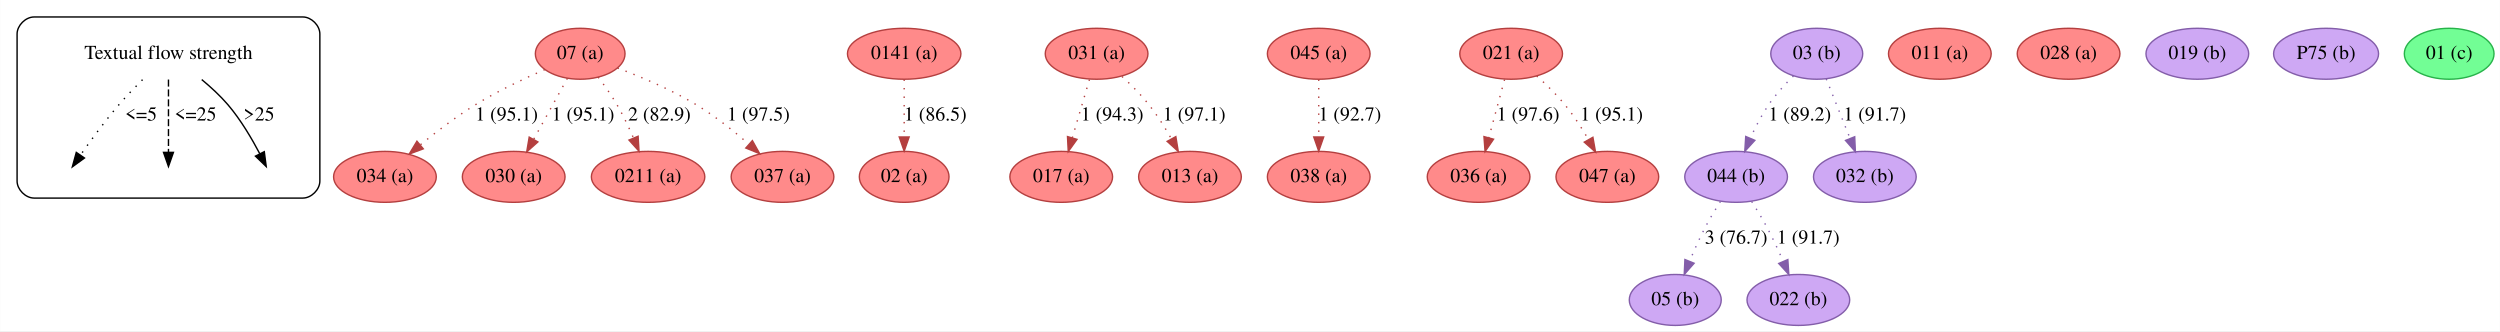
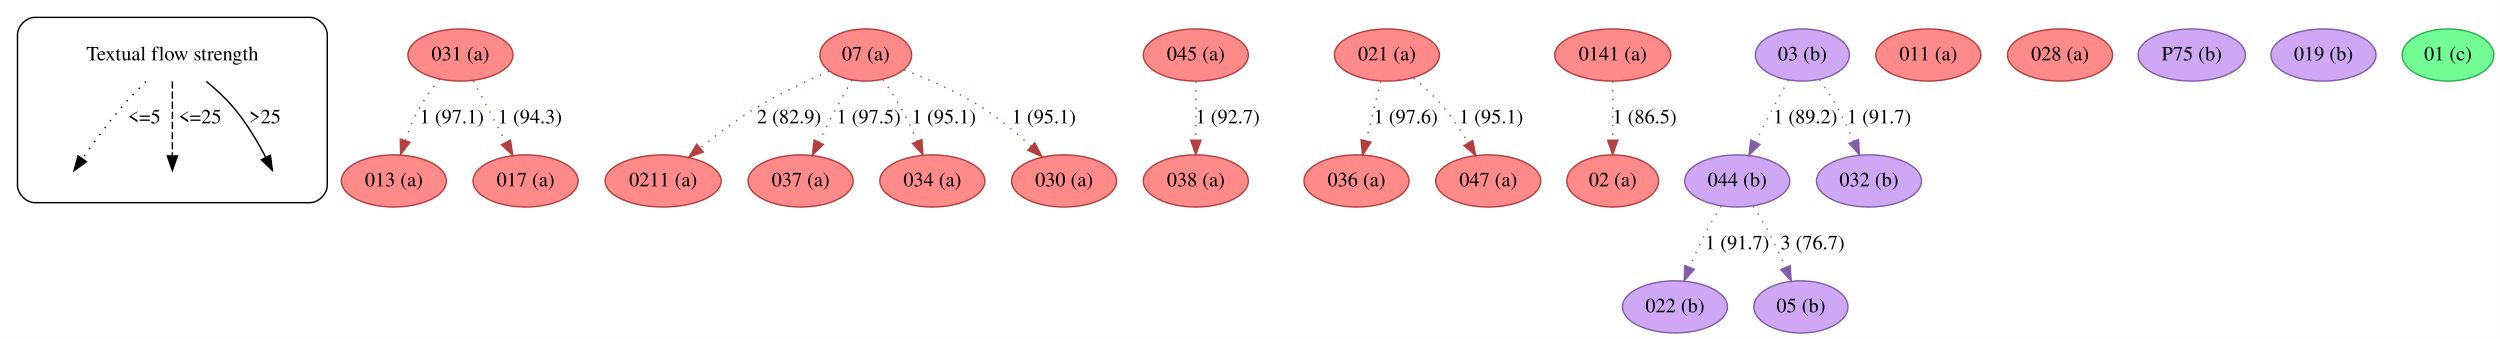
- <svg xmlns="http://www.w3.org/2000/svg" width="1767pt" height="234pt" viewBox="0.00 0.00 1766.85 234.00">
+ <svg xmlns="http://www.w3.org/2000/svg" width="1727pt" height="234pt" viewBox="0.00 0.00 1726.85 234.00">
  <g id="graph0" class="graph" transform="scale(1 1) rotate(0) translate(4 230)">
-     <polygon fill="white" stroke="none" points="-4,4 -4,-230 1762.85,-230 1762.85,4 -4,4" />
+     <polygon fill="white" stroke="none" points="-4,4 -4,-230 1722.85,-230 1722.85,4 -4,4" />
    <g id="clust1" class="cluster">
      <path fill="none" stroke="black" d="M20,-90C20,-90 210,-90 210,-90 216,-90 222,-96 222,-102 222,-102 222,-206 222,-206 222,-212 216,-218 210,-218 210,-218 20,-218 20,-218 14,-218 8,-212 8,-206 8,-206 8,-102 8,-102 8,-96 14,-90 20,-90" />
    </g>
    <g id="node1" class="node">
      <text text-anchor="middle" x="115" y="-188.3" font-family="Times,serif" font-size="14.00">Textual flow strength</text>
    </g>
    <g id="edge1" class="edge">
      <path fill="none" stroke="black" stroke-dasharray="1,5" d="M96.666,-173.686C91.132,-168.194 85.161,-161.989 80,-156 70.171,-144.593 60.072,-130.779 52.914,-120.563" />
      <polygon fill="black" stroke="black" points="55.614,-118.314 47.056,-112.068 49.851,-122.288 55.614,-118.314" />
      <text text-anchor="middle" x="95.5" y="-144.8" font-family="Times,serif" font-size="14.00">&lt;=5  </text>
    </g>
    <g id="edge2" class="edge">
      <path fill="none" stroke="black" stroke-dasharray="5,2" d="M115,-173.799C115,-158.794 115,-137.174 115,-122.409" />
      <polygon fill="black" stroke="black" points="118.5,-122.293 115,-112.293 111.5,-122.293 118.5,-122.293" />
      <text text-anchor="middle" x="134" y="-144.8" font-family="Times,serif" font-size="14.00">  &lt;=25</text>
    </g>
    <g id="edge3" class="edge">
      <path fill="none" stroke="black" d="M138.503,-173.76C144.906,-168.462 151.567,-162.344 157,-156 166.087,-145.39 174.095,-131.689 179.546,-121.313" />
      <polygon fill="black" stroke="black" points="182.722,-122.789 184.091,-112.283 176.469,-119.642 182.722,-122.789" />
      <text text-anchor="middle" x="179" y="-144.8" font-family="Times,serif" font-size="14.00">&gt;25</text>
    </g>
    <g id="node5" class="node">
-       <ellipse fill="#ff8a8a" stroke="#b43f3f" cx="406" cy="-192" rx="31.695" ry="18" />
-       <text text-anchor="middle" x="406" y="-188.3" font-family="Times,serif" font-size="14.00">07 (a)</text>
+       <ellipse fill="#ff8a8a" stroke="#b43f3f" cx="314" cy="-192" rx="36.294" ry="18" />
+       <text text-anchor="middle" x="314" y="-188.3" font-family="Times,serif" font-size="14.00">031 (a)</text>
    </g>
    <g id="node6" class="node">
      <ellipse fill="#ff8a8a" stroke="#b43f3f" cx="268" cy="-105" rx="36.294" ry="18" />
-       <text text-anchor="middle" x="268" y="-101.3" font-family="Times,serif" font-size="14.00">034 (a)</text>
+       <text text-anchor="middle" x="268" y="-101.3" font-family="Times,serif" font-size="14.00">013 (a)</text>
    </g>
    <g id="edge4" class="edge">
-       <path fill="none" stroke="#b43f3f" stroke-dasharray="1,5" d="M380.956,-180.809C366.274,-174.434 347.605,-165.622 332,-156 318.479,-147.664 304.464,-136.981 293.009,-127.633" />
-       <polygon fill="#b43f3f" stroke="#b43f3f" points="295.091,-124.813 285.163,-121.113 290.617,-130.196 295.091,-124.813" />
-       <text text-anchor="middle" x="354" y="-144.8" font-family="Times,serif" font-size="14.00">1 (95.1)</text>
+       <path fill="none" stroke="#b43f3f" stroke-dasharray="1,5" d="M299.713,-175.414C294.903,-169.617 289.8,-162.791 286,-156 281.99,-148.834 278.593,-140.608 275.867,-132.924" />
+       <polygon fill="#b43f3f" stroke="#b43f3f" points="279.138,-131.666 272.675,-123.271 272.492,-133.864 279.138,-131.666" />
+       <text text-anchor="middle" x="308" y="-144.8" font-family="Times,serif" font-size="14.00">1 (97.1)</text>
    </g>
    <g id="node7" class="node">
      <ellipse fill="#ff8a8a" stroke="#b43f3f" cx="359" cy="-105" rx="36.294" ry="18" />
-       <text text-anchor="middle" x="359" y="-101.3" font-family="Times,serif" font-size="14.00">030 (a)</text>
+       <text text-anchor="middle" x="359" y="-101.3" font-family="Times,serif" font-size="14.00">017 (a)</text>
    </g>
    <g id="edge5" class="edge">
-       <path fill="none" stroke="#b43f3f" stroke-dasharray="1,5" d="M396.938,-174.611C390.219,-162.46 380.93,-145.66 373.225,-131.725" />
-       <polygon fill="#b43f3f" stroke="#b43f3f" points="376.097,-129.686 368.195,-122.629 369.971,-133.073 376.097,-129.686" />
-       <text text-anchor="middle" x="408" y="-144.8" font-family="Times,serif" font-size="14.00">1 (95.1)</text>
+       <path fill="none" stroke="#b43f3f" stroke-dasharray="1,5" d="M322.891,-174.207C329.3,-162.099 338.071,-145.533 345.363,-131.759" />
+       <polygon fill="#b43f3f" stroke="#b43f3f" points="348.542,-133.234 350.128,-122.758 342.356,-129.959 348.542,-133.234" />
+       <text text-anchor="middle" x="362" y="-144.8" font-family="Times,serif" font-size="14.00">1 (94.3)</text>
    </g>
    <g id="node8" class="node">
+       <ellipse fill="#ff8a8a" stroke="#b43f3f" cx="594" cy="-192" rx="31.695" ry="18" />
+       <text text-anchor="middle" x="594" y="-188.3" font-family="Times,serif" font-size="14.00">07 (a)</text>
+     </g>
+     <g id="node9" class="node">
      <ellipse fill="#ff8a8a" stroke="#b43f3f" cx="454" cy="-105" rx="40.094" ry="18" />
      <text text-anchor="middle" x="454" y="-101.3" font-family="Times,serif" font-size="14.00">0211 (a)</text>
    </g>
    <g id="edge6" class="edge">
-       <path fill="none" stroke="#b43f3f" stroke-dasharray="1,5" d="M418.693,-175.487C423.203,-169.587 428.119,-162.674 432,-156 436.291,-148.622 440.284,-140.251 443.658,-132.498" />
-       <polygon fill="#b43f3f" stroke="#b43f3f" points="446.947,-133.706 447.577,-123.13 440.489,-131.004 446.947,-133.706" />
-       <text text-anchor="middle" x="462" y="-144.8" font-family="Times,serif" font-size="14.00">2 (82.9)</text>
+       <path fill="none" stroke="#b43f3f" stroke-dasharray="1,5" d="M568.634,-180.813C553.76,-174.44 534.839,-165.628 519,-156 505.392,-147.729 491.267,-137.14 479.674,-127.838" />
+       <polygon fill="#b43f3f" stroke="#b43f3f" points="481.683,-124.96 471.724,-121.344 477.254,-130.381 481.683,-124.96" />
+       <text text-anchor="middle" x="541" y="-144.8" font-family="Times,serif" font-size="14.00">2 (82.9)</text>
    </g>
-     <g id="node9" class="node">
+     <g id="node10" class="node">
      <ellipse fill="#ff8a8a" stroke="#b43f3f" cx="549" cy="-105" rx="36.294" ry="18" />
      <text text-anchor="middle" x="549" y="-101.3" font-family="Times,serif" font-size="14.00">037 (a)</text>
    </g>
    <g id="edge7" class="edge">
-       <path fill="none" stroke="#b43f3f" stroke-dasharray="1,5" d="M432.407,-181.916C448.951,-175.703 470.396,-166.673 488,-156 501.063,-148.08 514.326,-137.567 525.133,-128.226" />
-       <polygon fill="#b43f3f" stroke="#b43f3f" points="527.706,-130.622 532.874,-121.373 523.066,-125.38 527.706,-130.622" />
-       <text text-anchor="middle" x="532" y="-144.8" font-family="Times,serif" font-size="14.00">1 (97.5)</text>
-     </g>
-     <g id="node10" class="node">
-       <ellipse fill="#ff8a8a" stroke="#b43f3f" cx="635" cy="-192" rx="40.094" ry="18" />
-       <text text-anchor="middle" x="635" y="-188.3" font-family="Times,serif" font-size="14.00">0141 (a)</text>
+       <path fill="none" stroke="#b43f3f" stroke-dasharray="1,5" d="M584.45,-174.723C581.076,-168.861 577.302,-162.17 574,-156 569.833,-148.213 565.469,-139.645 561.575,-131.834" />
+       <polygon fill="#b43f3f" stroke="#b43f3f" points="564.672,-130.2 557.104,-122.785 558.397,-133.301 564.672,-130.2" />
+       <text text-anchor="middle" x="596" y="-144.8" font-family="Times,serif" font-size="14.00">1 (97.5)</text>
    </g>
    <g id="node11" class="node">
-       <ellipse fill="#ff8a8a" stroke="#b43f3f" cx="635" cy="-105" rx="31.695" ry="18" />
-       <text text-anchor="middle" x="635" y="-101.3" font-family="Times,serif" font-size="14.00">02 (a)</text>
+       <ellipse fill="#ff8a8a" stroke="#b43f3f" cx="640" cy="-105" rx="36.294" ry="18" />
+       <text text-anchor="middle" x="640" y="-101.3" font-family="Times,serif" font-size="14.00">034 (a)</text>
    </g>
    <g id="edge8" class="edge">
-       <path fill="none" stroke="#b43f3f" stroke-dasharray="1,5" d="M635,-173.799C635,-162.163 635,-146.548 635,-133.237" />
-       <polygon fill="#b43f3f" stroke="#b43f3f" points="638.5,-133.175 635,-123.175 631.5,-133.175 638.5,-133.175" />
-       <text text-anchor="middle" x="657" y="-144.8" font-family="Times,serif" font-size="14.00">1 (86.5)</text>
+       <path fill="none" stroke="#b43f3f" stroke-dasharray="1,5" d="M605.884,-175.022C609.972,-169.187 614.417,-162.438 618,-156 622.15,-148.542 626.102,-140.148 629.481,-132.398" />
+       <polygon fill="#b43f3f" stroke="#b43f3f" points="632.764,-133.619 633.427,-123.044 626.315,-130.897 632.764,-133.619" />
+       <text text-anchor="middle" x="648" y="-144.8" font-family="Times,serif" font-size="14.00">1 (95.1)</text>
    </g>
    <g id="node12" class="node">
-       <ellipse fill="#ff8a8a" stroke="#b43f3f" cx="771" cy="-192" rx="36.294" ry="18" />
-       <text text-anchor="middle" x="771" y="-188.3" font-family="Times,serif" font-size="14.00">031 (a)</text>
+       <ellipse fill="#ff8a8a" stroke="#b43f3f" cx="731" cy="-105" rx="36.294" ry="18" />
+       <text text-anchor="middle" x="731" y="-101.3" font-family="Times,serif" font-size="14.00">030 (a)</text>
+     </g>
+     <g id="edge9" class="edge">
+       <path fill="none" stroke="#b43f3f" stroke-dasharray="1,5" d="M620.606,-181.735C636.684,-175.569 657.24,-166.654 674,-156 686.097,-148.31 698.215,-138.116 708.149,-128.939" />
+       <polygon fill="#b43f3f" stroke="#b43f3f" points="710.759,-131.287 715.605,-121.865 705.941,-126.209 710.759,-131.287" />
+       <text text-anchor="middle" x="717" y="-144.8" font-family="Times,serif" font-size="14.00">1 (95.1)</text>
    </g>
    <g id="node13" class="node">
-       <ellipse fill="#ff8a8a" stroke="#b43f3f" cx="746" cy="-105" rx="36.294" ry="18" />
-       <text text-anchor="middle" x="746" y="-101.3" font-family="Times,serif" font-size="14.00">017 (a)</text>
-     </g>
-     <g id="edge9" class="edge">
-       <path fill="none" stroke="#b43f3f" stroke-dasharray="1,5" d="M765.941,-173.799C762.462,-161.97 757.774,-146.03 753.817,-132.578" />
-       <polygon fill="#b43f3f" stroke="#b43f3f" points="757.146,-131.491 750.966,-122.885 750.43,-133.467 757.146,-131.491" />
-       <text text-anchor="middle" x="782" y="-144.8" font-family="Times,serif" font-size="14.00">1 (94.3)</text>
+       <ellipse fill="#ff8a8a" stroke="#b43f3f" cx="822" cy="-192" rx="36.294" ry="18" />
+       <text text-anchor="middle" x="822" y="-188.3" font-family="Times,serif" font-size="14.00">045 (a)</text>
    </g>
    <g id="node14" class="node">
-       <ellipse fill="#ff8a8a" stroke="#b43f3f" cx="837" cy="-105" rx="36.294" ry="18" />
-       <text text-anchor="middle" x="837" y="-101.3" font-family="Times,serif" font-size="14.00">013 (a)</text>
+       <ellipse fill="#ff8a8a" stroke="#b43f3f" cx="822" cy="-105" rx="36.294" ry="18" />
+       <text text-anchor="middle" x="822" y="-101.3" font-family="Times,serif" font-size="14.00">038 (a)</text>
    </g>
    <g id="edge10" class="edge">
-       <path fill="none" stroke="#b43f3f" stroke-dasharray="1,5" d="M788.984,-175.92C795.393,-170.066 802.404,-163.073 808,-156 813.818,-148.647 819.252,-140.001 823.808,-131.985" />
-       <polygon fill="#b43f3f" stroke="#b43f3f" points="827.004,-133.434 828.723,-122.979 820.86,-130.08 827.004,-133.434" />
-       <text text-anchor="middle" x="840" y="-144.8" font-family="Times,serif" font-size="14.00">1 (97.1)</text>
+       <path fill="none" stroke="#b43f3f" stroke-dasharray="1,5" d="M822,-173.799C822,-162.163 822,-146.548 822,-133.237" />
+       <polygon fill="#b43f3f" stroke="#b43f3f" points="825.5,-133.175 822,-123.175 818.5,-133.175 825.5,-133.175" />
+       <text text-anchor="middle" x="844" y="-144.8" font-family="Times,serif" font-size="14.00">1 (92.7)</text>
    </g>
    <g id="node15" class="node">
-       <ellipse fill="#ff8a8a" stroke="#b43f3f" cx="928" cy="-192" rx="36.294" ry="18" />
-       <text text-anchor="middle" x="928" y="-188.3" font-family="Times,serif" font-size="14.00">045 (a)</text>
+       <ellipse fill="#ff8a8a" stroke="#b43f3f" cx="954" cy="-192" rx="36.294" ry="18" />
+       <text text-anchor="middle" x="954" y="-188.3" font-family="Times,serif" font-size="14.00">021 (a)</text>
    </g>
    <g id="node16" class="node">
-       <ellipse fill="#ff8a8a" stroke="#b43f3f" cx="928" cy="-105" rx="36.294" ry="18" />
-       <text text-anchor="middle" x="928" y="-101.3" font-family="Times,serif" font-size="14.00">038 (a)</text>
+       <ellipse fill="#ff8a8a" stroke="#b43f3f" cx="933" cy="-105" rx="36.294" ry="18" />
+       <text text-anchor="middle" x="933" y="-101.3" font-family="Times,serif" font-size="14.00">036 (a)</text>
    </g>
    <g id="edge11" class="edge">
-       <path fill="none" stroke="#b43f3f" stroke-dasharray="1,5" d="M928,-173.799C928,-162.163 928,-146.548 928,-133.237" />
-       <polygon fill="#b43f3f" stroke="#b43f3f" points="931.5,-133.175 928,-123.175 924.5,-133.175 931.5,-133.175" />
-       <text text-anchor="middle" x="950" y="-144.8" font-family="Times,serif" font-size="14.00">1 (92.7)</text>
+       <path fill="none" stroke="#b43f3f" stroke-dasharray="1,5" d="M949.75,-173.799C946.857,-162.086 942.967,-146.342 939.664,-132.974" />
+       <polygon fill="#b43f3f" stroke="#b43f3f" points="942.968,-131.754 937.172,-122.885 936.172,-133.433 942.968,-131.754" />
+       <text text-anchor="middle" x="967" y="-144.8" font-family="Times,serif" font-size="14.00">1 (97.6)</text>
    </g>
    <g id="node17" class="node">
-       <ellipse fill="#ff8a8a" stroke="#b43f3f" cx="1064" cy="-192" rx="36.294" ry="18" />
-       <text text-anchor="middle" x="1064" y="-188.3" font-family="Times,serif" font-size="14.00">021 (a)</text>
+       <ellipse fill="#ff8a8a" stroke="#b43f3f" cx="1024" cy="-105" rx="36.294" ry="18" />
+       <text text-anchor="middle" x="1024" y="-101.3" font-family="Times,serif" font-size="14.00">047 (a)</text>
+     </g>
+     <g id="edge12" class="edge">
+       <path fill="none" stroke="#b43f3f" stroke-dasharray="1,5" d="M972.495,-176.307C979.349,-170.39 986.925,-163.254 993,-156 999.289,-148.49 1005.22,-139.59 1010.17,-131.395" />
+       <polygon fill="#b43f3f" stroke="#b43f3f" points="1013.31,-132.957 1015.32,-122.554 1007.26,-129.434 1013.31,-132.957" />
+       <text text-anchor="middle" x="1026" y="-144.8" font-family="Times,serif" font-size="14.00">1 (95.1)</text>
    </g>
    <g id="node18" class="node">
-       <ellipse fill="#ff8a8a" stroke="#b43f3f" cx="1041" cy="-105" rx="36.294" ry="18" />
-       <text text-anchor="middle" x="1041" y="-101.3" font-family="Times,serif" font-size="14.00">036 (a)</text>
-     </g>
-     <g id="edge12" class="edge">
-       <path fill="none" stroke="#b43f3f" stroke-dasharray="1,5" d="M1059.35,-173.799C1056.14,-161.97 1051.83,-146.03 1048.19,-132.578" />
-       <polygon fill="#b43f3f" stroke="#b43f3f" points="1051.56,-131.624 1045.57,-122.885 1044.8,-133.452 1051.56,-131.624" />
-       <text text-anchor="middle" x="1076" y="-144.8" font-family="Times,serif" font-size="14.00">1 (97.6)</text>
+       <ellipse fill="#ff8a8a" stroke="#b43f3f" cx="1110" cy="-192" rx="40.094" ry="18" />
+       <text text-anchor="middle" x="1110" y="-188.3" font-family="Times,serif" font-size="14.00">0141 (a)</text>
    </g>
    <g id="node19" class="node">
-       <ellipse fill="#ff8a8a" stroke="#b43f3f" cx="1132" cy="-105" rx="36.294" ry="18" />
-       <text text-anchor="middle" x="1132" y="-101.3" font-family="Times,serif" font-size="14.00">047 (a)</text>
+       <ellipse fill="#ff8a8a" stroke="#b43f3f" cx="1110" cy="-105" rx="31.695" ry="18" />
+       <text text-anchor="middle" x="1110" y="-101.3" font-family="Times,serif" font-size="14.00">02 (a)</text>
    </g>
    <g id="edge13" class="edge">
-       <path fill="none" stroke="#b43f3f" stroke-dasharray="1,5" d="M1082.05,-176.285C1088.73,-170.365 1096.11,-163.233 1102,-156 1108.13,-148.472 1113.88,-139.567 1118.67,-131.373" />
-       <polygon fill="#b43f3f" stroke="#b43f3f" points="1121.79,-132.967 1123.64,-122.536 1115.69,-129.534 1121.79,-132.967" />
-       <text text-anchor="middle" x="1135" y="-144.8" font-family="Times,serif" font-size="14.00">1 (95.1)</text>
+       <path fill="none" stroke="#b43f3f" stroke-dasharray="1,5" d="M1110,-173.799C1110,-162.163 1110,-146.548 1110,-133.237" />
+       <polygon fill="#b43f3f" stroke="#b43f3f" points="1113.5,-133.175 1110,-123.175 1106.5,-133.175 1113.5,-133.175" />
+       <text text-anchor="middle" x="1132" y="-144.8" font-family="Times,serif" font-size="14.00">1 (86.5)</text>
    </g>
    <g id="node20" class="node">
-       <ellipse fill="#cea8f4" stroke="#835da9" cx="1280" cy="-192" rx="32.494" ry="18" />
-       <text text-anchor="middle" x="1280" y="-188.3" font-family="Times,serif" font-size="14.00">03 (b)</text>
+       <ellipse fill="#cea8f4" stroke="#835da9" cx="1196" cy="-105" rx="36.294" ry="18" />
+       <text text-anchor="middle" x="1196" y="-101.3" font-family="Times,serif" font-size="14.00">044 (b)</text>
    </g>
    <g id="node21" class="node">
-       <ellipse fill="#cea8f4" stroke="#835da9" cx="1223" cy="-105" rx="36.294" ry="18" />
-       <text text-anchor="middle" x="1223" y="-101.3" font-family="Times,serif" font-size="14.00">044 (b)</text>
+       <ellipse fill="#cea8f4" stroke="#835da9" cx="1153" cy="-18" rx="36.294" ry="18" />
+       <text text-anchor="middle" x="1153" y="-14.3" font-family="Times,serif" font-size="14.00">022 (b)</text>
    </g>
    <g id="edge14" class="edge">
-       <path fill="none" stroke="#835da9" stroke-dasharray="1,5" d="M1263.54,-176.321C1257.53,-170.405 1250.98,-163.266 1246,-156 1241.01,-148.717 1236.62,-140.175 1233.05,-132.234" />
-       <polygon fill="#835da9" stroke="#835da9" points="1236.25,-130.809 1229.13,-122.969 1229.81,-133.542 1236.25,-130.809" />
-       <text text-anchor="middle" x="1268" y="-144.8" font-family="Times,serif" font-size="14.00">1 (89.2)</text>
+       <path fill="none" stroke="#835da9" stroke-dasharray="1,5" d="M1184.91,-87.592C1181.23,-81.832 1177.24,-75.241 1174,-69 1170.09,-61.482 1166.34,-53.07 1163.11,-45.322" />
+       <polygon fill="#835da9" stroke="#835da9" points="1166.32,-43.939 1159.33,-35.98 1159.83,-46.563 1166.32,-43.939" />
+       <text text-anchor="middle" x="1196" y="-57.8" font-family="Times,serif" font-size="14.00">1 (91.7)</text>
    </g>
    <g id="node22" class="node">
-       <ellipse fill="#cea8f4" stroke="#835da9" cx="1314" cy="-105" rx="36.294" ry="18" />
-       <text text-anchor="middle" x="1314" y="-101.3" font-family="Times,serif" font-size="14.00">032 (b)</text>
+       <ellipse fill="#cea8f4" stroke="#835da9" cx="1240" cy="-18" rx="32.494" ry="18" />
+       <text text-anchor="middle" x="1240" y="-14.3" font-family="Times,serif" font-size="14.00">05 (b)</text>
    </g>
    <g id="edge15" class="edge">
-       <path fill="none" stroke="#835da9" stroke-dasharray="1,5" d="M1286.72,-174.207C1291.51,-162.216 1298.06,-145.851 1303.54,-132.157" />
-       <polygon fill="#835da9" stroke="#835da9" points="1306.83,-133.343 1307.3,-122.758 1300.33,-130.743 1306.83,-133.343" />
-       <text text-anchor="middle" x="1321" y="-144.8" font-family="Times,serif" font-size="14.00">1 (91.7)</text>
+       <path fill="none" stroke="#835da9" stroke-dasharray="1,5" d="M1207.03,-87.56C1210.71,-81.798 1214.7,-75.213 1218,-69 1222,-61.46 1225.91,-53.042 1229.29,-45.295" />
+       <polygon fill="#835da9" stroke="#835da9" points="1232.57,-46.53 1233.27,-35.958 1226.13,-43.788 1232.57,-46.53" />
+       <text text-anchor="middle" x="1248" y="-57.8" font-family="Times,serif" font-size="14.00">3 (76.7)</text>
    </g>
    <g id="node23" class="node">
-       <ellipse fill="#cea8f4" stroke="#835da9" cx="1180" cy="-18" rx="32.494" ry="18" />
-       <text text-anchor="middle" x="1180" y="-14.3" font-family="Times,serif" font-size="14.00">05 (b)</text>
+       <ellipse fill="#cea8f4" stroke="#835da9" cx="1241" cy="-192" rx="32.494" ry="18" />
+       <text text-anchor="middle" x="1241" y="-188.3" font-family="Times,serif" font-size="14.00">03 (b)</text>
    </g>
    <g id="edge16" class="edge">
-       <path fill="none" stroke="#835da9" stroke-dasharray="1,5" d="M1211.91,-87.592C1208.23,-81.832 1204.24,-75.241 1201,-69 1197.09,-61.482 1193.34,-53.07 1190.11,-45.322" />
-       <polygon fill="#835da9" stroke="#835da9" points="1193.32,-43.939 1186.33,-35.98 1186.83,-46.563 1193.32,-43.939" />
-       <text text-anchor="middle" x="1223" y="-57.8" font-family="Times,serif" font-size="14.00">3 (76.7)</text>
+       <path fill="none" stroke="#835da9" stroke-dasharray="1,5" d="M1231.45,-174.723C1228.08,-168.861 1224.3,-162.17 1221,-156 1216.83,-148.213 1212.47,-139.645 1208.58,-131.834" />
+       <polygon fill="#835da9" stroke="#835da9" points="1211.67,-130.2 1204.1,-122.785 1205.4,-133.301 1211.67,-130.2" />
+       <text text-anchor="middle" x="1243" y="-144.8" font-family="Times,serif" font-size="14.00">1 (89.2)</text>
    </g>
    <g id="node24" class="node">
-       <ellipse fill="#cea8f4" stroke="#835da9" cx="1267" cy="-18" rx="36.294" ry="18" />
-       <text text-anchor="middle" x="1267" y="-14.3" font-family="Times,serif" font-size="14.00">022 (b)</text>
+       <ellipse fill="#cea8f4" stroke="#835da9" cx="1287" cy="-105" rx="36.294" ry="18" />
+       <text text-anchor="middle" x="1287" y="-101.3" font-family="Times,serif" font-size="14.00">032 (b)</text>
    </g>
    <g id="edge17" class="edge">
-       <path fill="none" stroke="#835da9" stroke-dasharray="1,5" d="M1234.03,-87.56C1237.71,-81.798 1241.7,-75.213 1245,-69 1249,-61.46 1252.91,-53.042 1256.29,-45.295" />
-       <polygon fill="#835da9" stroke="#835da9" points="1259.57,-46.53 1260.27,-35.958 1253.13,-43.788 1259.57,-46.53" />
-       <text text-anchor="middle" x="1274" y="-57.8" font-family="Times,serif" font-size="14.00">1 (91.7)</text>
+       <path fill="none" stroke="#835da9" stroke-dasharray="1,5" d="M1252.88,-175.022C1256.97,-169.187 1261.42,-162.438 1265,-156 1269.15,-148.542 1273.1,-140.148 1276.48,-132.398" />
+       <polygon fill="#835da9" stroke="#835da9" points="1279.76,-133.619 1280.43,-123.044 1273.31,-130.897 1279.76,-133.619" />
+       <text text-anchor="middle" x="1294" y="-144.8" font-family="Times,serif" font-size="14.00">1 (91.7)</text>
    </g>
    <g id="node25" class="node">
-       <ellipse fill="#ff8a8a" stroke="#b43f3f" cx="1367" cy="-192" rx="36.294" ry="18" />
-       <text text-anchor="middle" x="1367" y="-188.3" font-family="Times,serif" font-size="14.00">011 (a)</text>
+       <ellipse fill="#ff8a8a" stroke="#b43f3f" cx="1328" cy="-192" rx="36.294" ry="18" />
+       <text text-anchor="middle" x="1328" y="-188.3" font-family="Times,serif" font-size="14.00">011 (a)</text>
    </g>
    <g id="node26" class="node">
-       <ellipse fill="#ff8a8a" stroke="#b43f3f" cx="1458" cy="-192" rx="36.294" ry="18" />
-       <text text-anchor="middle" x="1458" y="-188.3" font-family="Times,serif" font-size="14.00">028 (a)</text>
+       <ellipse fill="#ff8a8a" stroke="#b43f3f" cx="1419" cy="-192" rx="36.294" ry="18" />
+       <text text-anchor="middle" x="1419" y="-188.3" font-family="Times,serif" font-size="14.00">028 (a)</text>
    </g>
    <g id="node27" class="node">
-       <ellipse fill="#cea8f4" stroke="#835da9" cx="1549" cy="-192" rx="36.294" ry="18" />
-       <text text-anchor="middle" x="1549" y="-188.3" font-family="Times,serif" font-size="14.00">019 (b)</text>
+       <ellipse fill="#cea8f4" stroke="#835da9" cx="1510" cy="-192" rx="37.093" ry="18" />
+       <text text-anchor="middle" x="1510" y="-188.3" font-family="Times,serif" font-size="14.00">P75 (b)</text>
    </g>
    <g id="node28" class="node">
-       <ellipse fill="#cea8f4" stroke="#835da9" cx="1640" cy="-192" rx="37.093" ry="18" />
-       <text text-anchor="middle" x="1640" y="-188.3" font-family="Times,serif" font-size="14.00">P75 (b)</text>
+       <ellipse fill="#cea8f4" stroke="#835da9" cx="1601" cy="-192" rx="36.294" ry="18" />
+       <text text-anchor="middle" x="1601" y="-188.3" font-family="Times,serif" font-size="14.00">019 (b)</text>
    </g>
    <g id="node29" class="node">
-       <ellipse fill="#72fe95" stroke="#27b34a" cx="1727" cy="-192" rx="31.695" ry="18" />
-       <text text-anchor="middle" x="1727" y="-188.3" font-family="Times,serif" font-size="14.00">01 (c)</text>
+       <ellipse fill="#72fe95" stroke="#27b34a" cx="1687" cy="-192" rx="31.695" ry="18" />
+       <text text-anchor="middle" x="1687" y="-188.3" font-family="Times,serif" font-size="14.00">01 (c)</text>
    </g>
  </g>
</svg>
